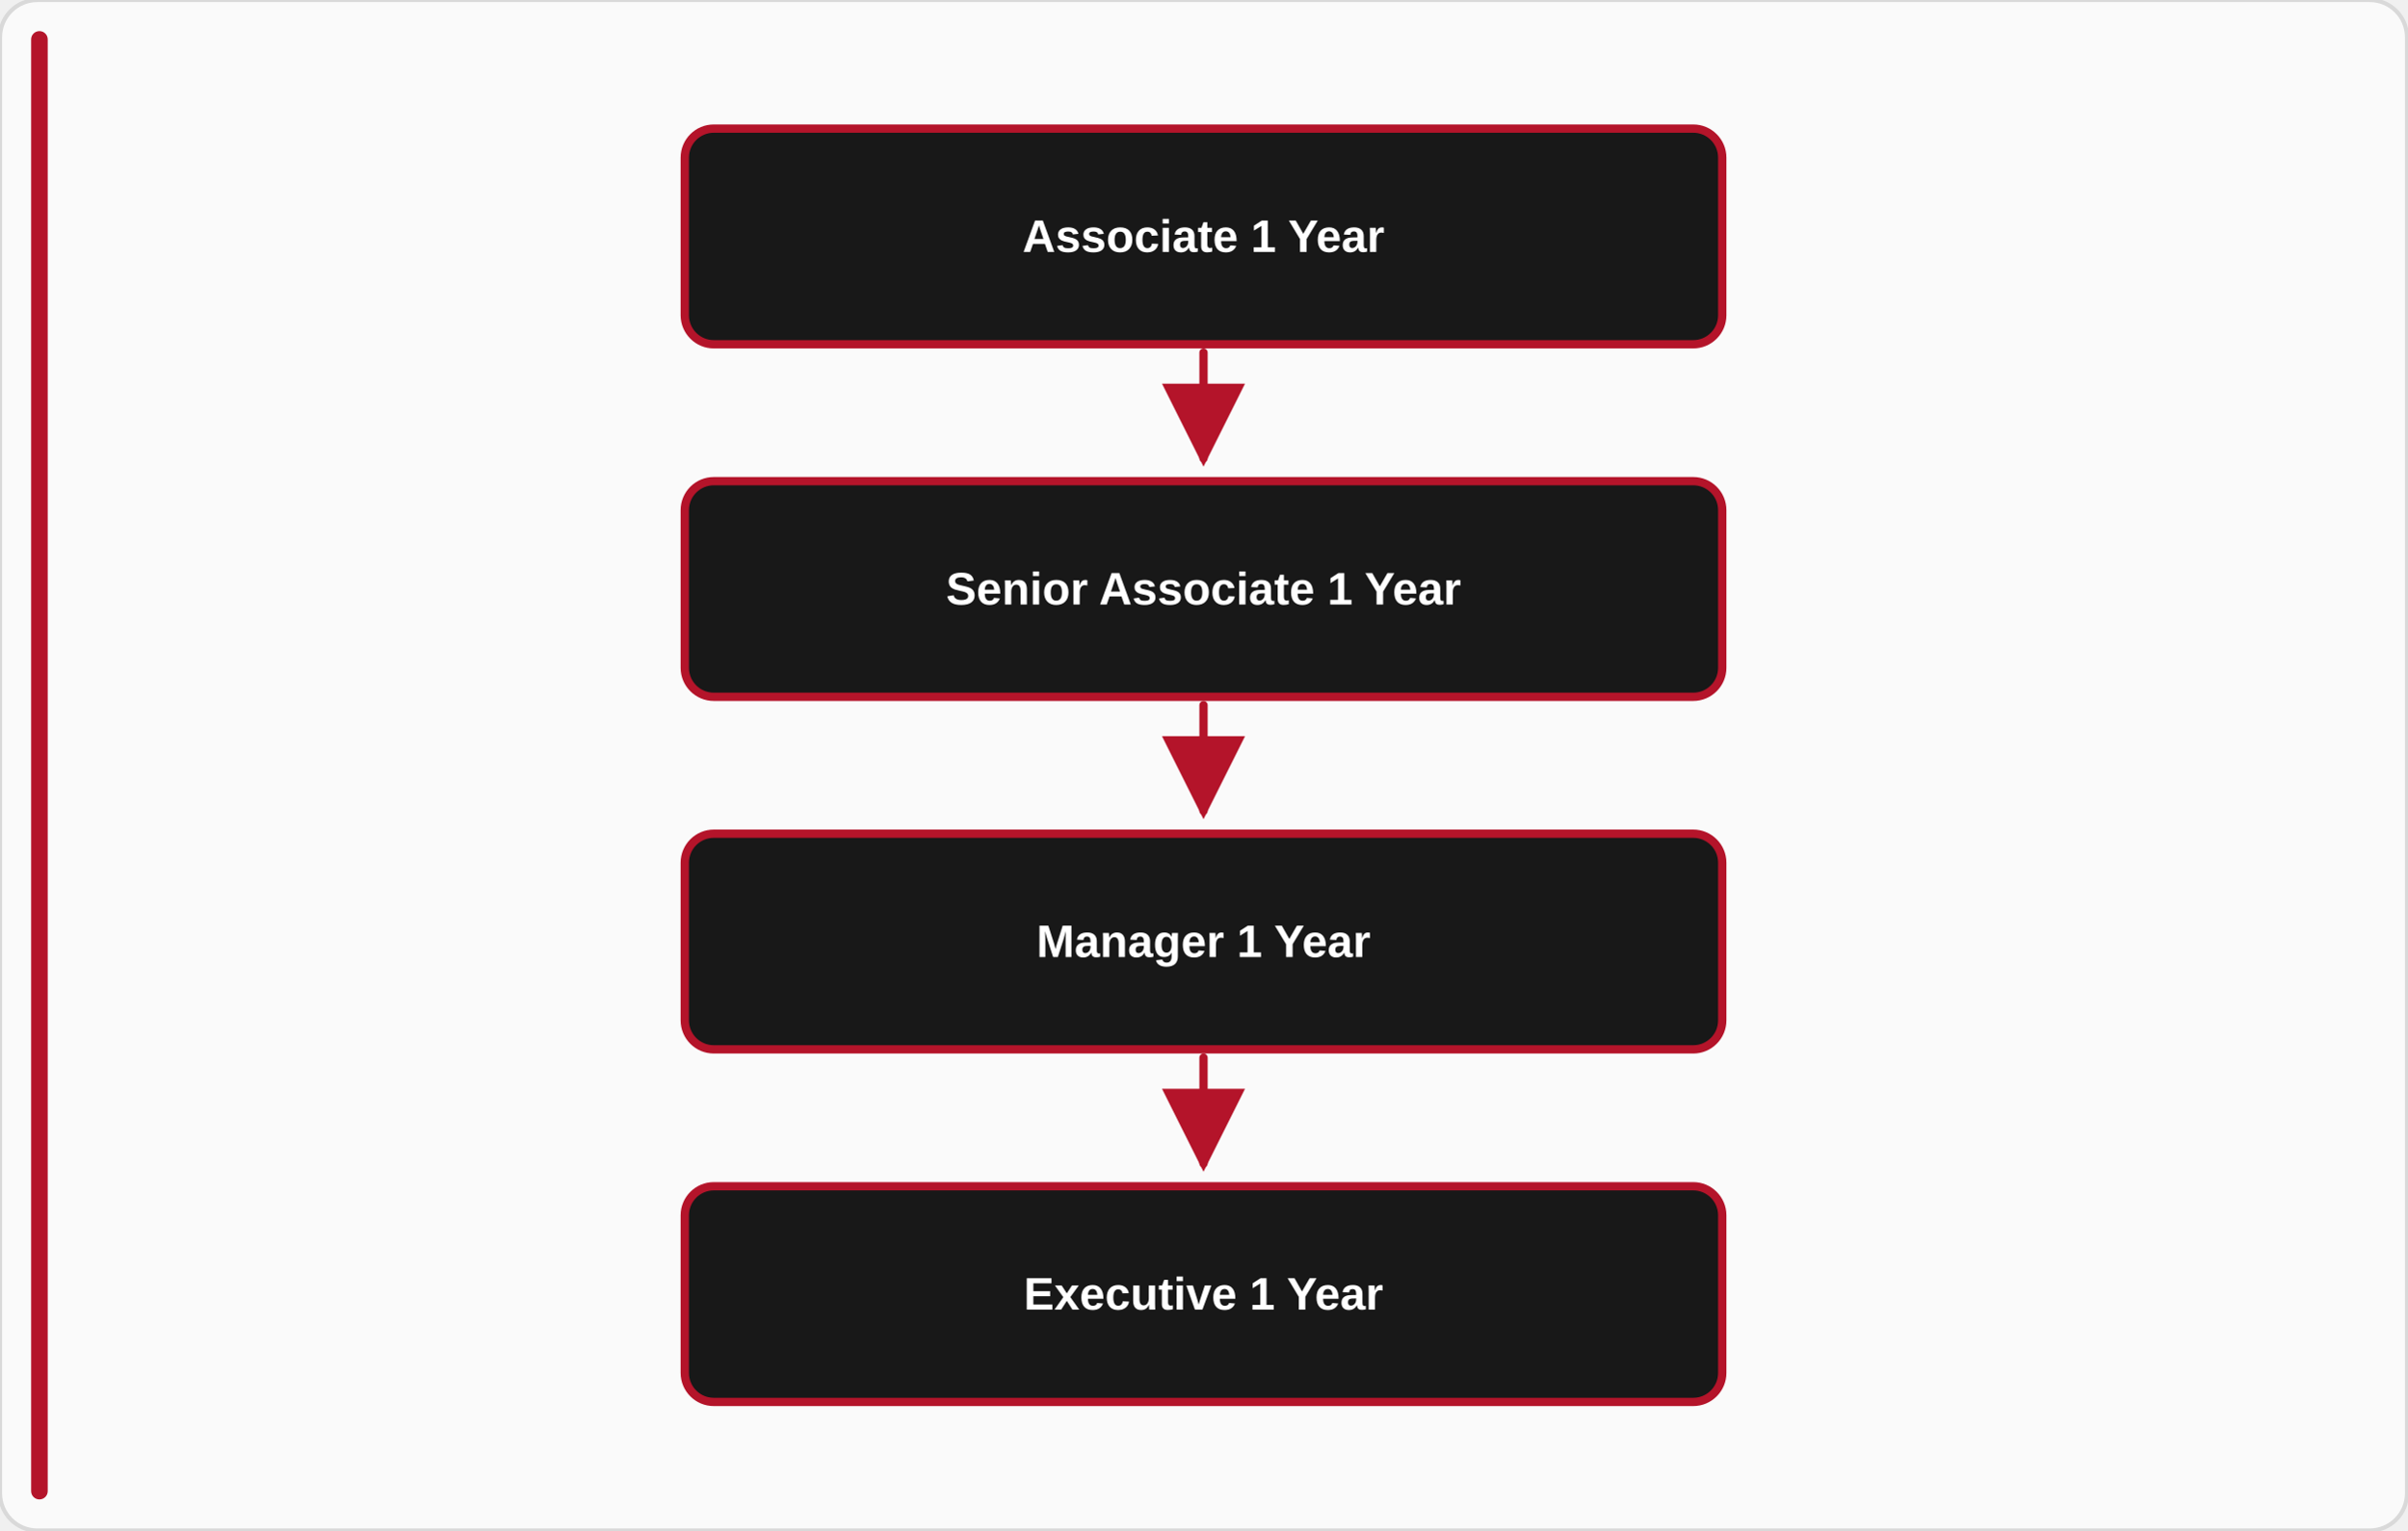
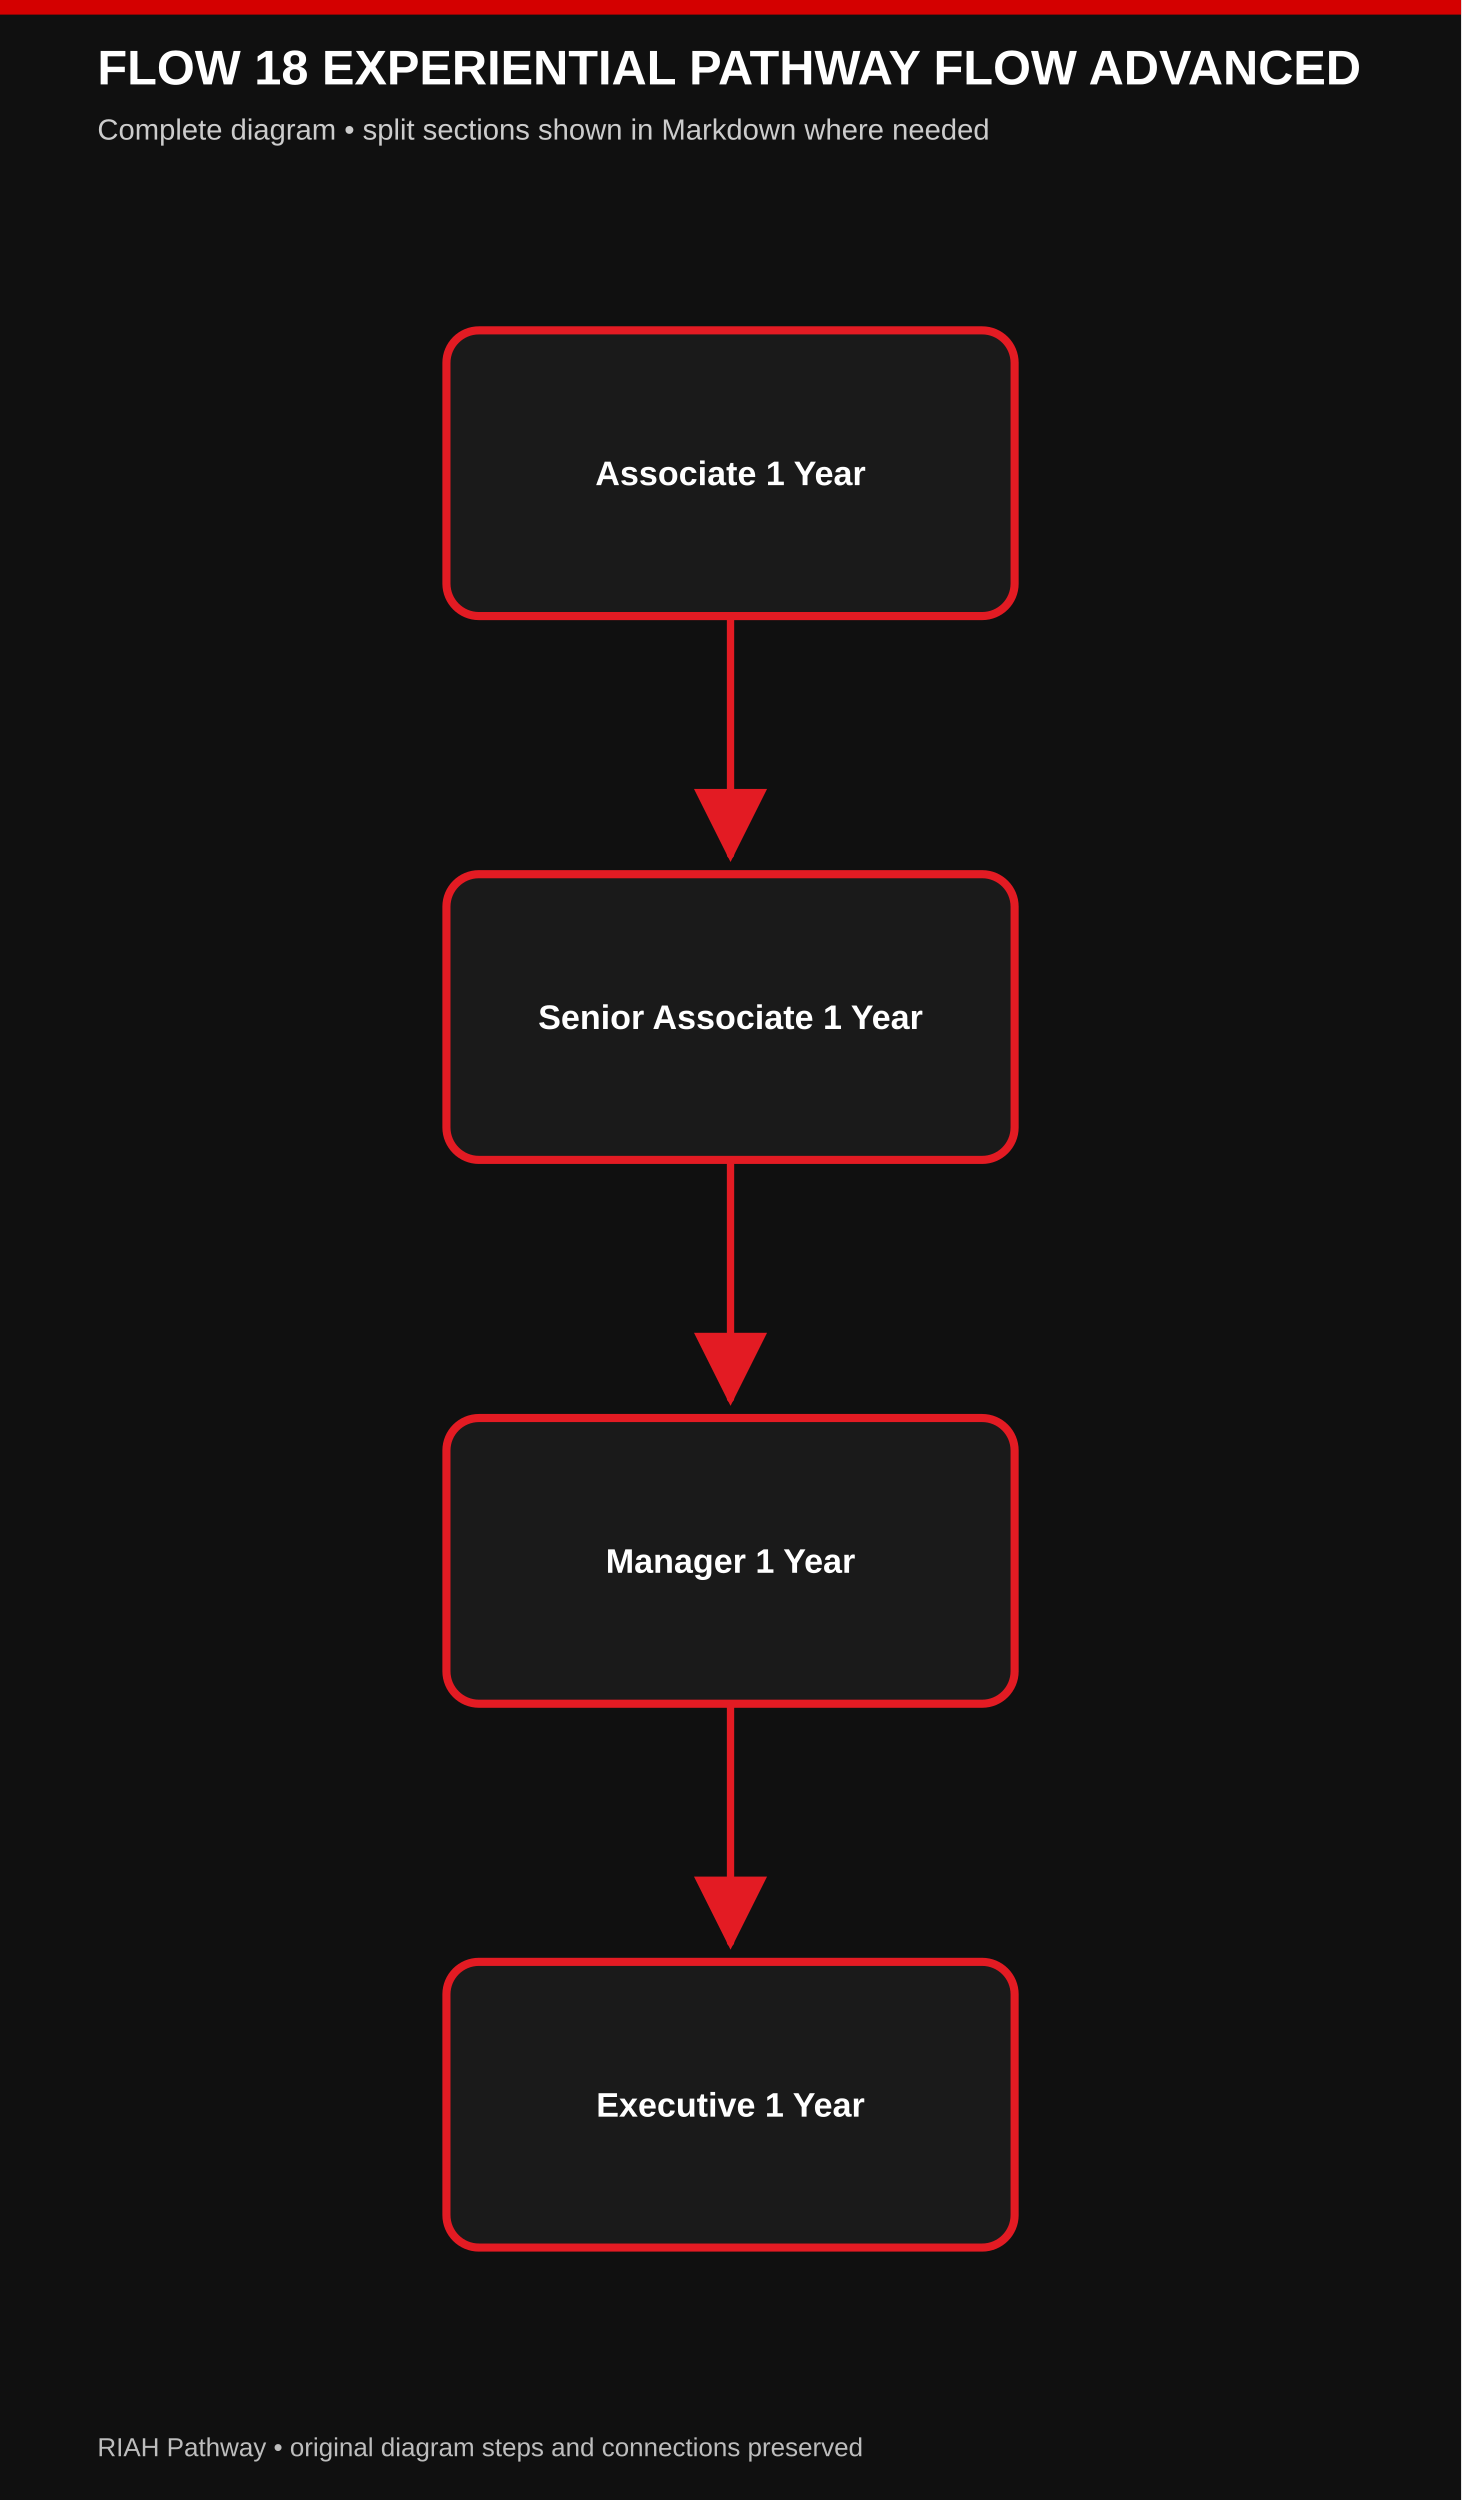
- <svg xmlns="http://www.w3.org/2000/svg" width="1160" height="738" viewBox="0 0 1160 738" role="img" aria-label="Experiential Pathway Flow — Advanced">
+ <svg xmlns="http://www.w3.org/2000/svg" width="900" height="1540" viewBox="0 0 900 1540" role="img" aria-label="FLOW 18 EXPERIENTIAL PATHWAY FLOW ADVANCED">
  <defs>
-     <marker id="ah" markerWidth="12" markerHeight="12" refX="10" refY="6" orient="auto">
-       <path d="M1,1 L11,6 L1,11 Z" fill="#B4142A" />
+     <marker id="arrow" markerWidth="10" markerHeight="10" refX="9" refY="5" orient="auto">
+       <path d="M0,0 L10,5 L0,10 Z" fill="#E31B23" />
    </marker>
  </defs>
-   <rect width="1160" height="738" fill="#FAFAFA" stroke="#D9D9D9" stroke-width="2" rx="18" />
-   <rect x="15" y="15" width="8" height="708" rx="4" fill="#B4142A" />
-   <path d="M580 170 C580 194, 580 197, 580 221" fill="none" stroke="#B4142A" stroke-width="4" stroke-linecap="round" marker-end="url(#ah)" />
-   <path d="M580 340 C580 364, 580 367, 580 391" fill="none" stroke="#B4142A" stroke-width="4" stroke-linecap="round" marker-end="url(#ah)" />
-   <path d="M580 510 C580 534, 580 537, 580 561" fill="none" stroke="#B4142A" stroke-width="4" stroke-linecap="round" marker-end="url(#ah)" />
-   <rect x="330" y="62" width="500" height="104" rx="14" fill="#181818" stroke="#B4142A" stroke-width="4" />
-   <text x="580" y="121.48" font-family="Arial, Helvetica, sans-serif" font-weight="600" font-size="22" text-anchor="middle" fill="white">Associate 1 Year</text>
-   <rect x="330" y="232" width="500" height="104" rx="14" fill="#181818" stroke="#B4142A" stroke-width="4" />
-   <text x="580" y="291.48" font-family="Arial, Helvetica, sans-serif" font-weight="600" font-size="22" text-anchor="middle" fill="white">Senior Associate 1 Year</text>
-   <rect x="330" y="402" width="500" height="104" rx="14" fill="#181818" stroke="#B4142A" stroke-width="4" />
-   <text x="580" y="461.48" font-family="Arial, Helvetica, sans-serif" font-weight="600" font-size="22" text-anchor="middle" fill="white">Manager 1 Year</text>
-   <rect x="330" y="572" width="500" height="104" rx="14" fill="#181818" stroke="#B4142A" stroke-width="4" />
-   <text x="580" y="631.48" font-family="Arial, Helvetica, sans-serif" font-weight="600" font-size="22" text-anchor="middle" fill="white">Executive 1 Year</text>
+   <rect width="900" height="1540" fill="#101010" />
+   <rect width="900" height="9" fill="#D40000" />
+   <text x="60" y="52" fill="#FFFFFF" font-family="Arial,DejaVu Sans,sans-serif" font-size="30" font-weight="700">FLOW 18 EXPERIENTIAL PATHWAY FLOW ADVANCED</text>
+   <text x="60" y="86" fill="#CCCCCC" font-family="Arial,DejaVu Sans,sans-serif" font-size="18">Complete diagram • split sections shown in Markdown where needed</text>
+   <path d="M450,379.5 L450,453 L450,453 L450,526.5" stroke="#E31B23" stroke-width="4.5" fill="none" stroke-linecap="round" stroke-linejoin="round" marker-end="url(#arrow)" />
+   <path d="M450,714.5 L450,788 L450,788 L450,861.5" stroke="#E31B23" stroke-width="4.5" fill="none" stroke-linecap="round" stroke-linejoin="round" marker-end="url(#arrow)" />
+   <path d="M450,1049.5 L450,1123 L450,1123 L450,1196.5" stroke="#E31B23" stroke-width="4.5" fill="none" stroke-linecap="round" stroke-linejoin="round" marker-end="url(#arrow)" />
+   <rect x="275" y="203.5" width="350" height="176" rx="20" fill="#1A1A1A" stroke="#E31B23" stroke-width="5" />
+   <text x="450" y="298.85" font-family="Arial,DejaVu Sans,sans-serif" fill="#FFFFFF" font-size="21" font-weight="700" text-anchor="middle">
+     <tspan x="450" dy="0">Associate 1 Year</tspan>
+   </text>
+   <rect x="275" y="538.5" width="350" height="176" rx="20" fill="#1A1A1A" stroke="#E31B23" stroke-width="5" />
+   <text x="450" y="633.85" font-family="Arial,DejaVu Sans,sans-serif" fill="#FFFFFF" font-size="21" font-weight="700" text-anchor="middle">
+     <tspan x="450" dy="0">Senior Associate 1 Year</tspan>
+   </text>
+   <rect x="275" y="873.5" width="350" height="176" rx="20" fill="#1A1A1A" stroke="#E31B23" stroke-width="5" />
+   <text x="450" y="968.85" font-family="Arial,DejaVu Sans,sans-serif" fill="#FFFFFF" font-size="21" font-weight="700" text-anchor="middle">
+     <tspan x="450" dy="0">Manager 1 Year</tspan>
+   </text>
+   <rect x="275" y="1208.5" width="350" height="176" rx="20" fill="#1A1A1A" stroke="#E31B23" stroke-width="5" />
+   <text x="450" y="1303.85" font-family="Arial,DejaVu Sans,sans-serif" fill="#FFFFFF" font-size="21" font-weight="700" text-anchor="middle">
+     <tspan x="450" dy="0">Executive 1 Year</tspan>
+   </text>
+   <text x="60" y="1513" fill="#BDBDBD" font-family="Arial,DejaVu Sans,sans-serif" font-size="16">RIAH Pathway • original diagram steps and connections preserved</text>
</svg>
